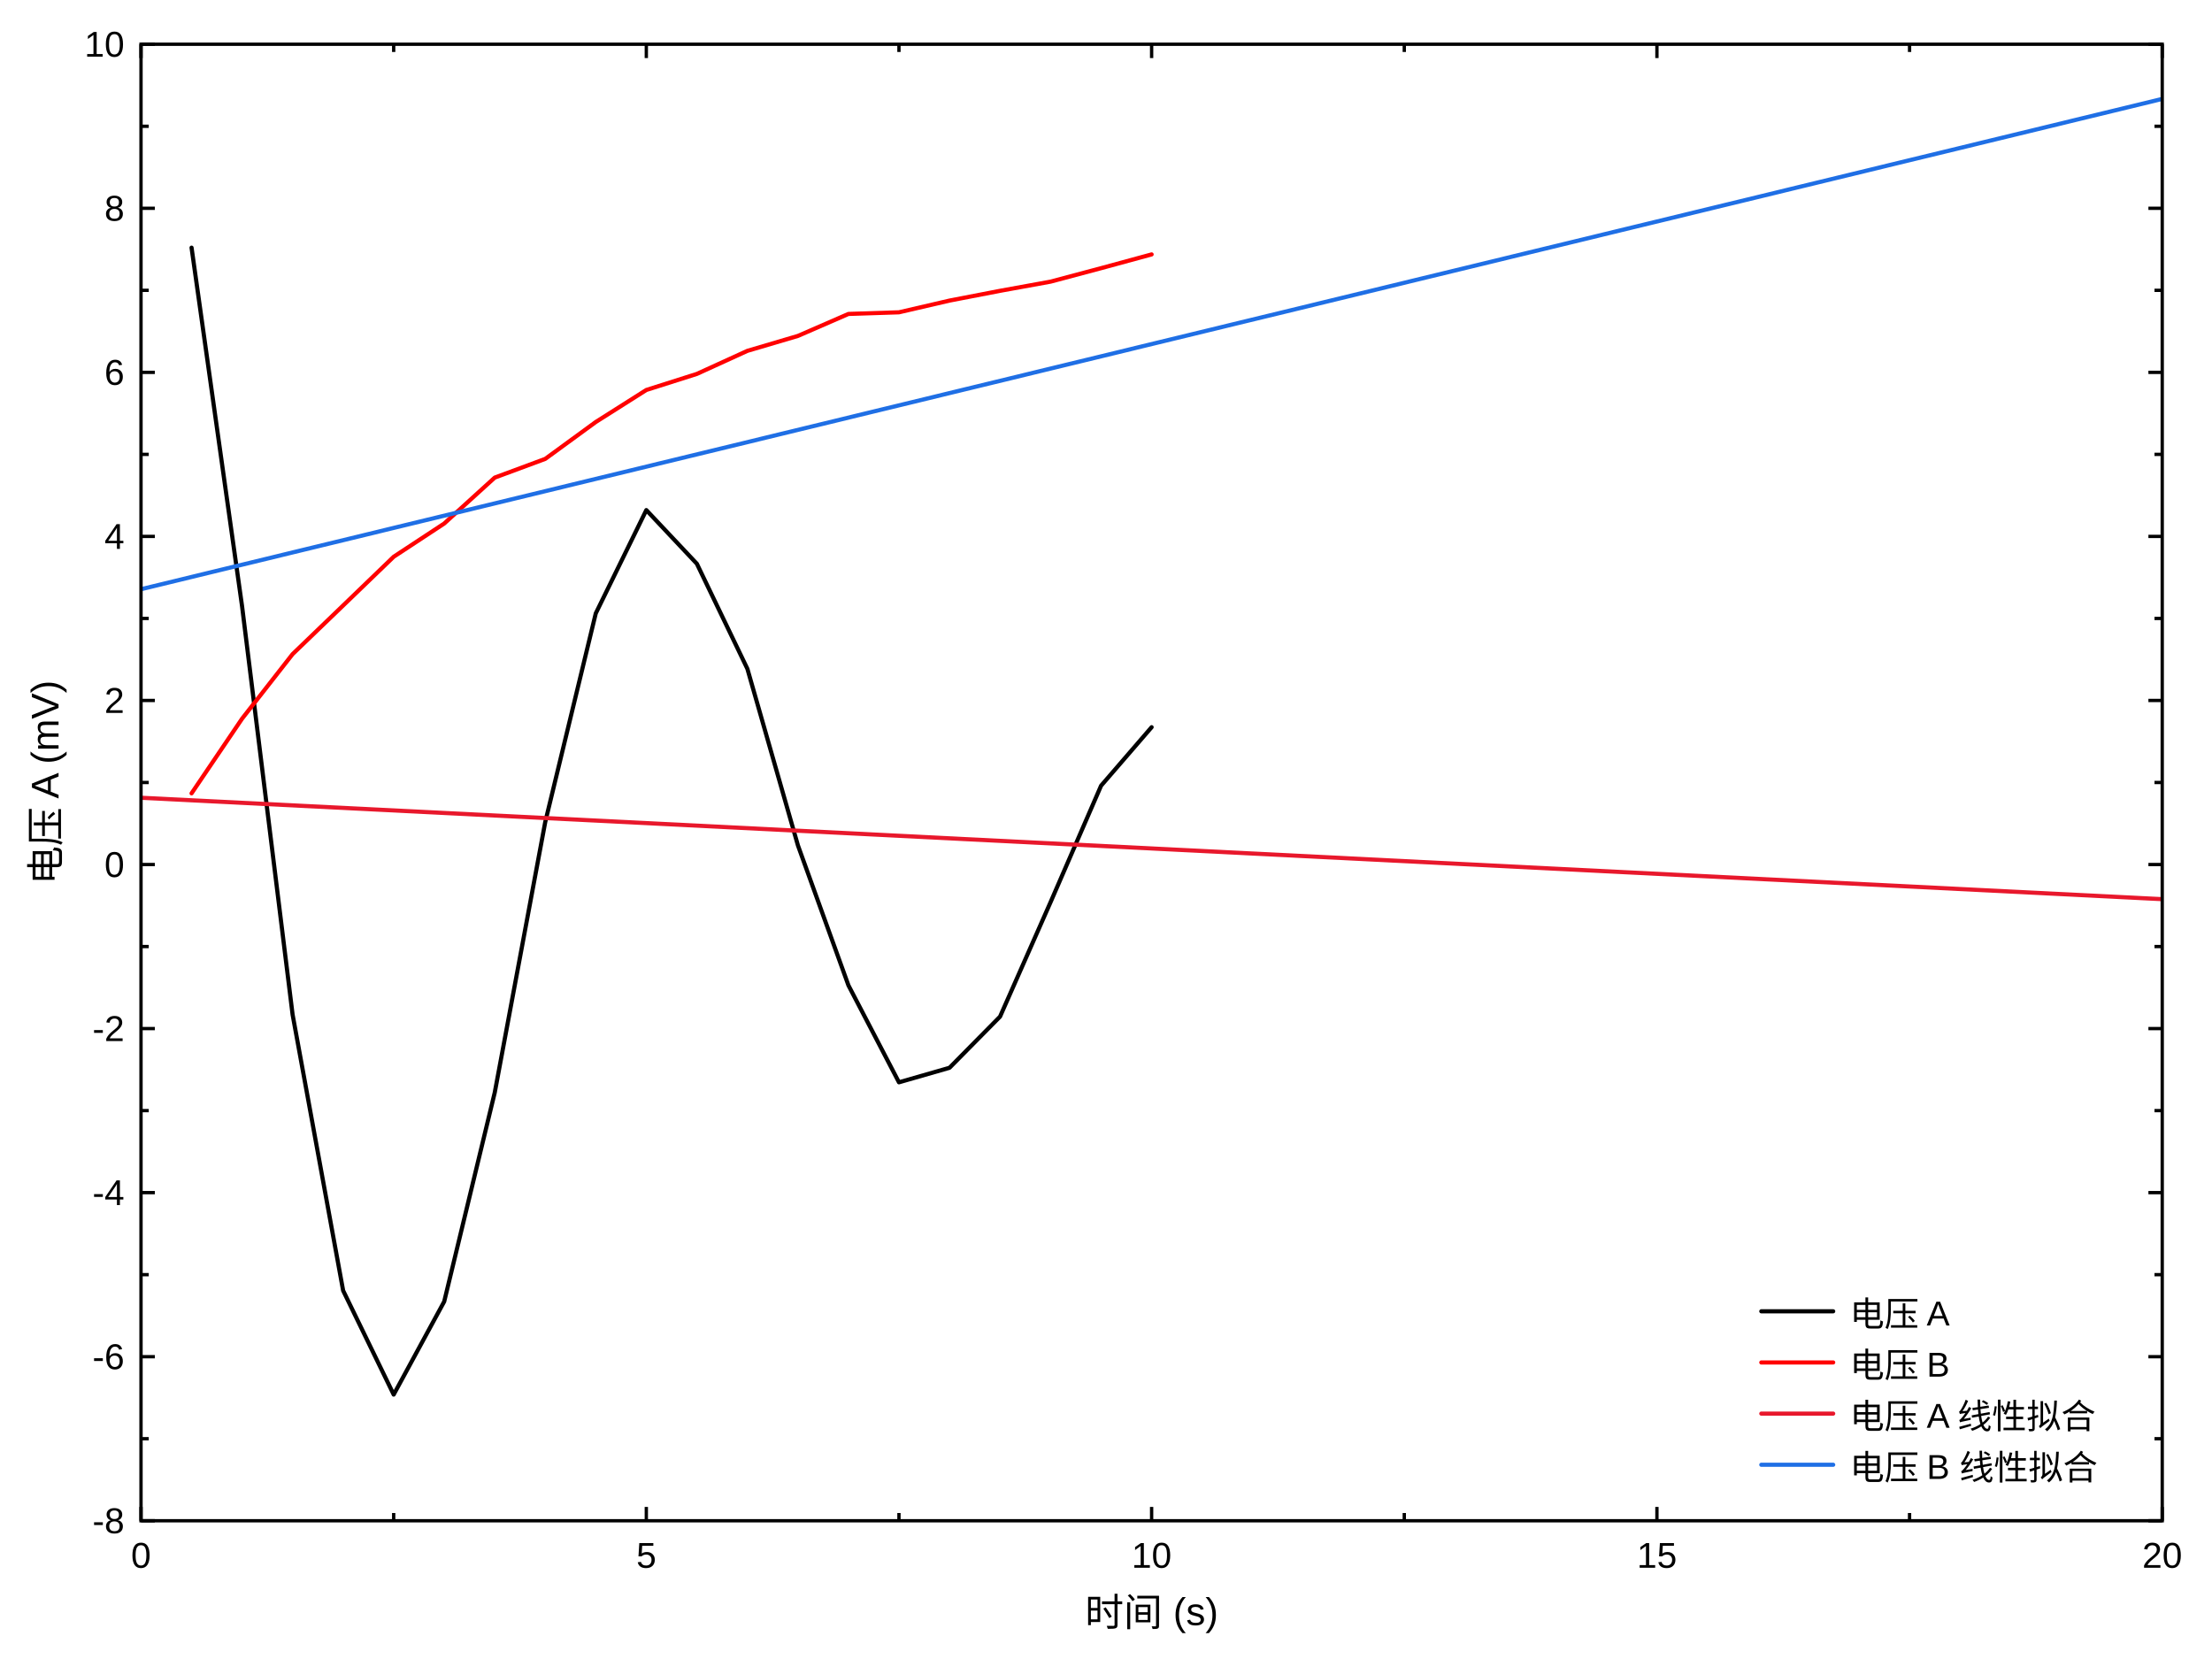
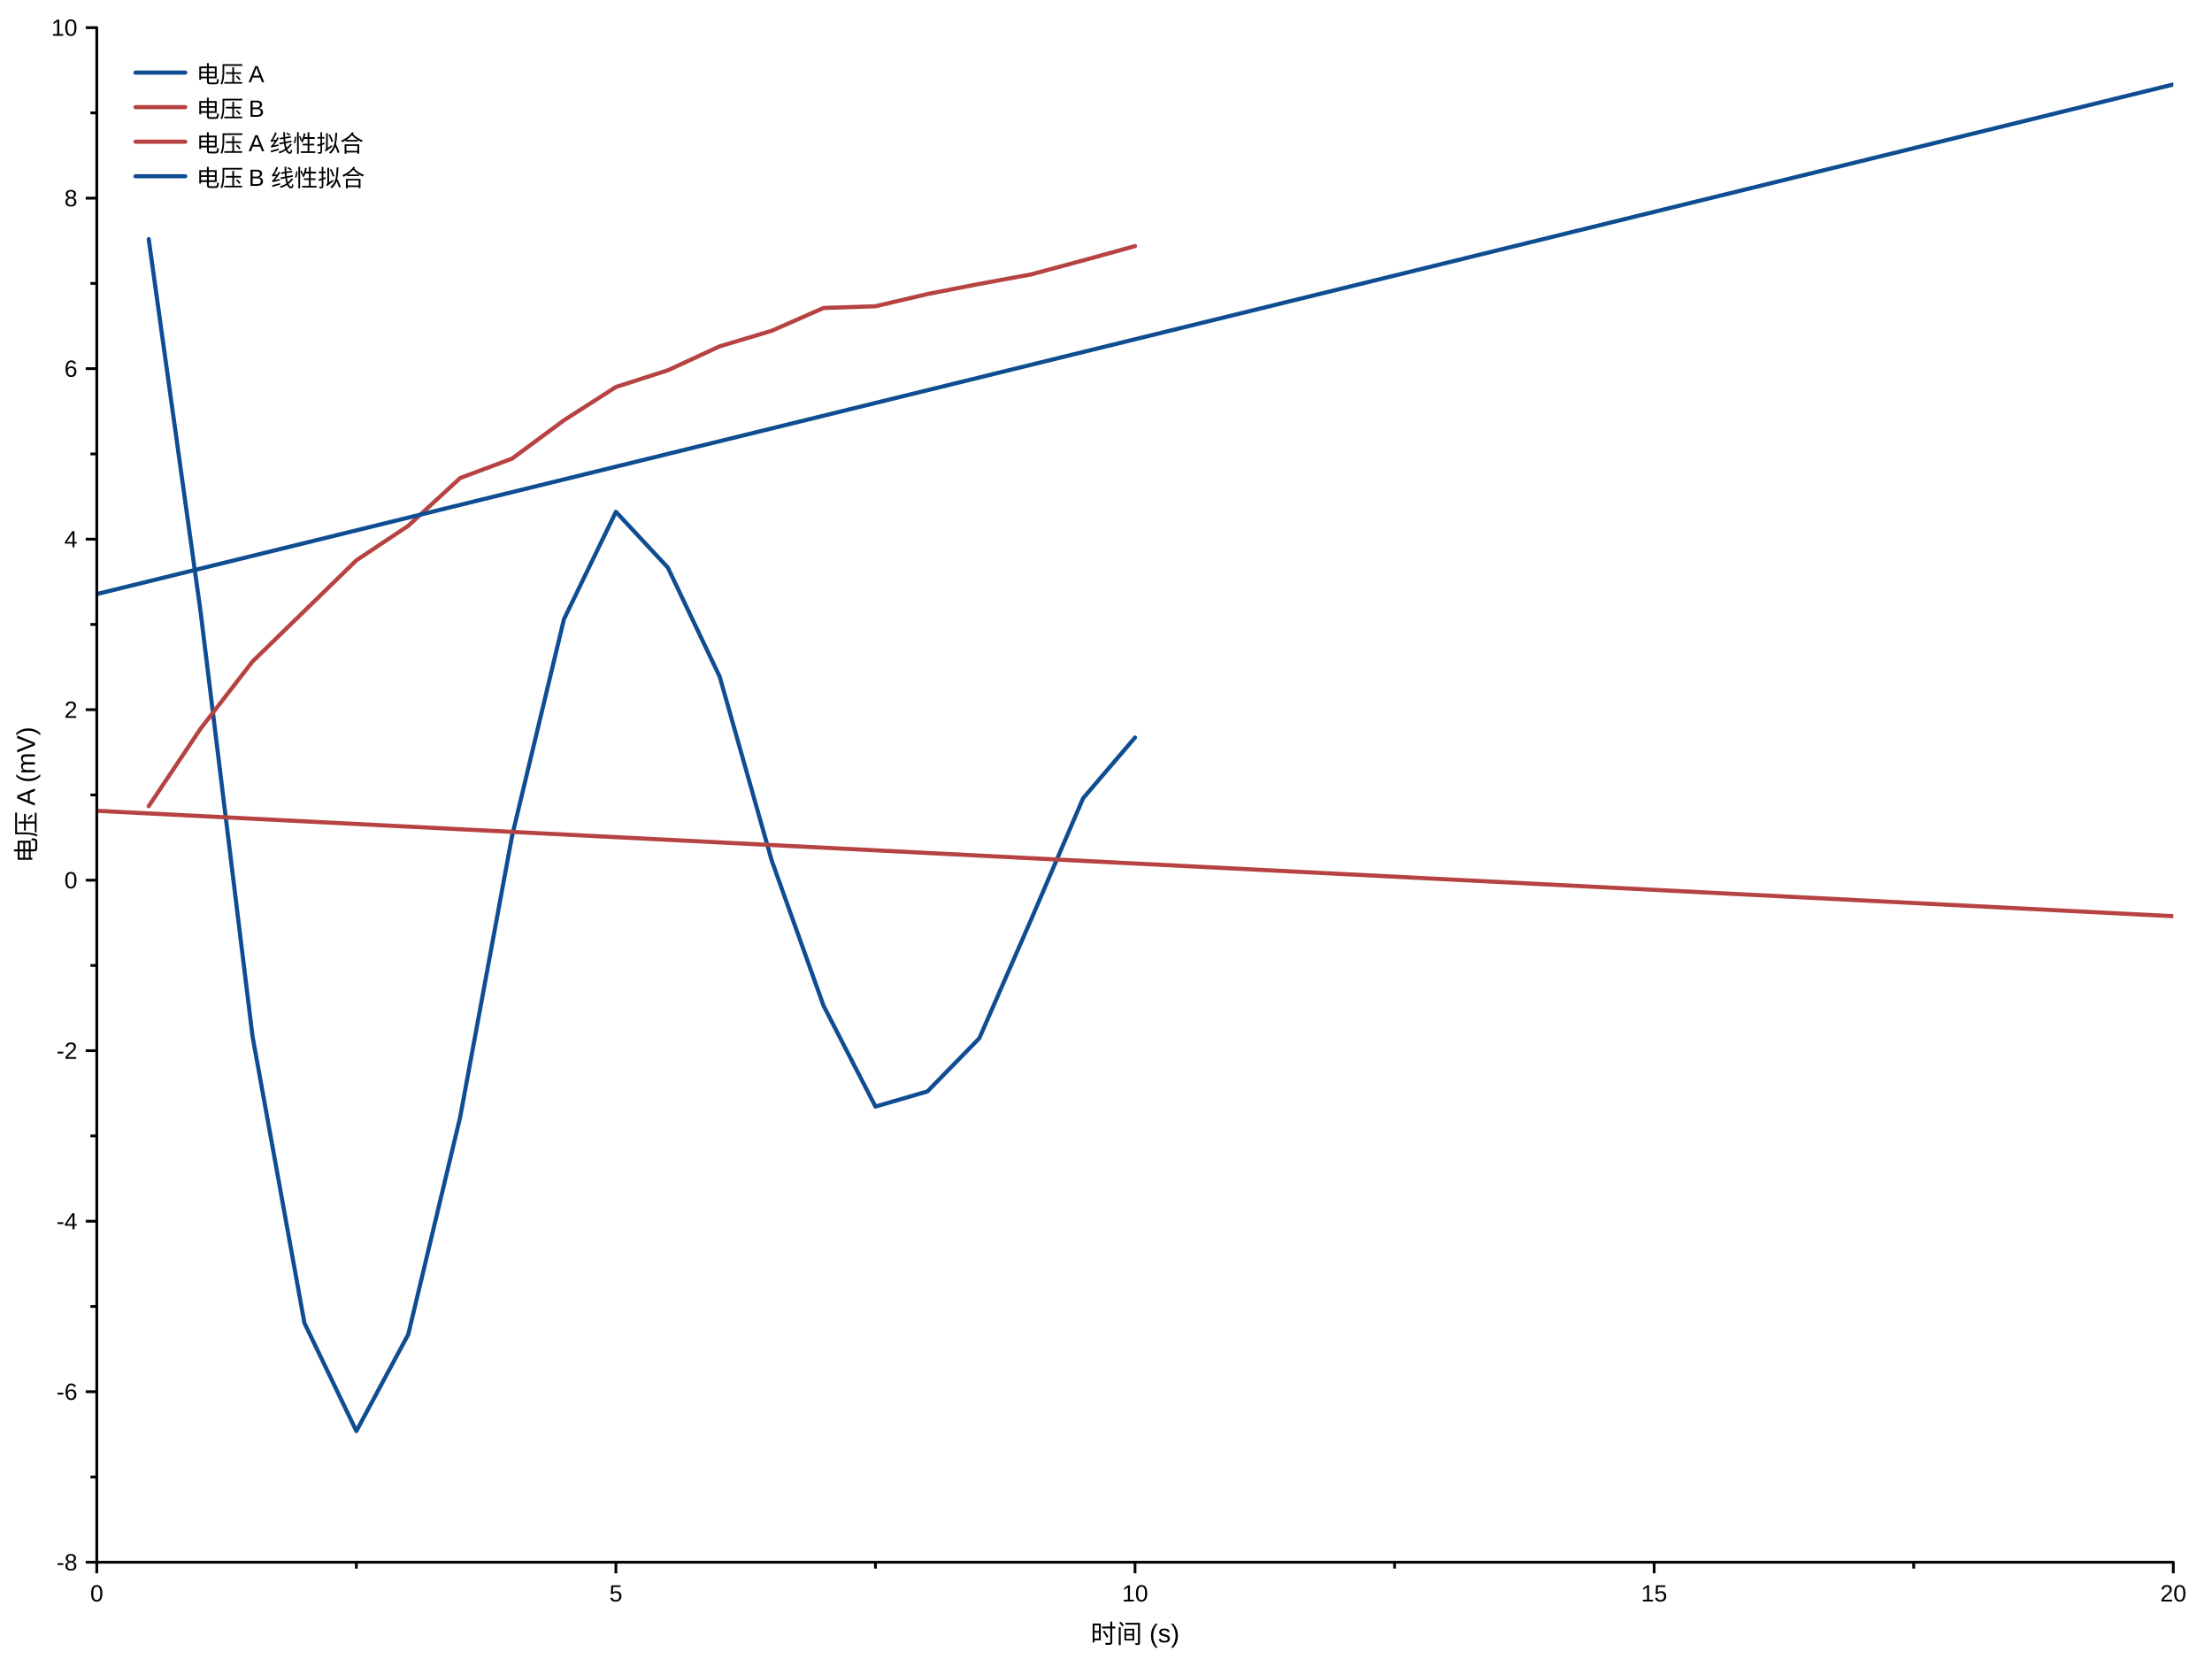
<svg xmlns="http://www.w3.org/2000/svg" width="800" height="600" viewBox="0 0 800 600" font-family="Arial, 'Microsoft YaHei', 'PingFang SC', 'Noto Sans CJK SC', sans-serif">
  <defs>
    <clipPath id="clip2">
-       <rect x="51" y="16" width="731" height="534" />
+       <rect x="35" y="10" width="751" height="555" />
    </clipPath>
  </defs>
  <rect x="0.00" y="0.00" width="800.00" height="600.00" fill="#ffffff" />
  <g clip-path="url(#clip2)">
-     <path d="M69.28,89.57L87.55,219.28L105.82,366.93L124.10,466.76L142.38,504.37L160.65,470.73L178.93,395.14L197.20,297.27L215.47,221.83L233.75,184.48L252.03,203.88L270.30,241.88L288.58,305.75L306.85,356.37L325.12,391.43L343.40,386.18L361.68,367.67L379.95,326.28L398.22,284.16L416.50,263.00" fill="none" stroke="#000000" stroke-width="1.5" stroke-linejoin="round" stroke-linecap="round" />
-     <path d="M69.28,286.92L87.55,259.92L105.82,236.57L124.10,218.98L142.38,201.36L160.65,189.34L178.93,172.73L197.20,165.96L215.47,152.62L233.75,141.04L252.03,135.23L270.30,126.89L288.58,121.49L306.85,113.54L325.12,112.95L343.40,108.71L361.68,105.18L379.95,101.86L398.22,96.99L416.50,92.01" fill="none" stroke="#ff0000" stroke-width="1.5" stroke-linejoin="round" stroke-linecap="round" />
-     <path d="M51.00,288.52L54.67,288.70L58.35,288.88L62.02,289.07L65.69,289.25L69.37,289.44L73.04,289.62L76.71,289.81L80.39,289.99L84.06,290.17L87.73,290.36L91.41,290.54L95.08,290.73L98.75,290.91L102.43,291.10L106.10,291.28L109.77,291.47L113.45,291.65L117.12,291.83L120.79,292.02L124.47,292.20L128.14,292.39L131.81,292.57L135.49,292.76L139.16,292.94L142.83,293.12L146.51,293.31L150.18,293.49L153.85,293.68L157.53,293.86L161.20,294.05L164.87,294.23L168.55,294.41L172.22,294.60L175.89,294.78L179.57,294.97L183.24,295.15L186.91,295.34L190.59,295.52L194.26,295.70L197.93,295.89L201.61,296.07L205.28,296.26L208.95,296.44L212.63,296.63L216.30,296.81L219.97,296.99L223.65,297.18L227.32,297.36L230.99,297.55L234.67,297.73L238.34,297.92L242.02,298.10L245.69,298.28L249.36,298.47L253.04,298.65L256.71,298.84L260.38,299.02L264.06,299.21L267.73,299.39L271.40,299.57L275.08,299.76L278.75,299.94L282.42,300.13L286.10,300.31L289.77,300.50L293.44,300.68L297.12,300.86L300.79,301.05L304.46,301.23L308.14,301.42L311.81,301.60L315.48,301.79L319.16,301.97L322.83,302.16L326.50,302.34L330.18,302.52L333.85,302.71L337.52,302.89L341.20,303.08L344.87,303.26L348.54,303.45L352.22,303.63L355.89,303.81L359.56,304.00L363.24,304.18L366.91,304.37L370.58,304.55L374.26,304.74L377.93,304.92L381.60,305.10L385.28,305.29L388.95,305.47L392.62,305.66L396.30,305.84L399.97,306.03L403.64,306.21L407.32,306.39L410.99,306.58L414.66,306.76L418.34,306.95L422.01,307.13L425.68,307.32L429.36,307.50L433.03,307.68L436.70,307.87L440.38,308.05L444.05,308.24L447.72,308.42L451.40,308.61L455.07,308.79L458.74,308.97L462.42,309.16L466.09,309.34L469.76,309.53L473.44,309.71L477.11,309.90L480.78,310.08L484.46,310.26L488.13,310.45L491.80,310.63L495.48,310.82L499.15,311.00L502.82,311.19L506.50,311.37L510.17,311.55L513.84,311.74L517.52,311.92L521.19,312.11L524.86,312.29L528.54,312.48L532.21,312.66L535.88,312.84L539.56,313.03L543.23,313.21L546.90,313.40L550.58,313.58L554.25,313.77L557.92,313.95L561.60,314.14L565.27,314.32L568.94,314.50L572.62,314.69L576.29,314.87L579.96,315.06L583.64,315.24L587.31,315.43L590.98,315.61L594.66,315.79L598.33,315.98L602.01,316.16L605.68,316.35L609.35,316.53L613.03,316.72L616.70,316.90L620.37,317.08L624.05,317.27L627.72,317.45L631.39,317.64L635.07,317.82L638.74,318.01L642.41,318.19L646.09,318.37L649.76,318.56L653.43,318.74L657.11,318.93L660.78,319.11L664.45,319.30L668.13,319.48L671.80,319.66L675.47,319.85L679.15,320.03L682.82,320.22L686.49,320.40L690.17,320.59L693.84,320.77L697.51,320.95L701.19,321.14L704.86,321.32L708.53,321.51L712.21,321.69L715.88,321.88L719.55,322.06L723.23,322.24L726.90,322.43L730.57,322.61L734.25,322.80L737.92,322.98L741.59,323.17L745.27,323.35L748.94,323.53L752.61,323.72L756.29,323.90L759.96,324.09L763.63,324.27L767.31,324.46L770.98,324.64L774.65,324.83L778.33,325.01L782.00,325.19" fill="none" stroke="#e8182c" stroke-width="1.5" stroke-linejoin="round" stroke-linecap="round" />
-     <path d="M51.00,213.10L54.67,212.21L58.35,211.32L62.02,210.43L65.69,209.54L69.37,208.64L73.04,207.75L76.71,206.86L80.39,205.97L84.06,205.08L87.73,204.19L91.41,203.30L95.08,202.41L98.75,201.52L102.43,200.62L106.10,199.73L109.77,198.84L113.45,197.95L117.12,197.06L120.79,196.17L124.47,195.28L128.14,194.39L131.81,193.50L135.49,192.61L139.16,191.71L142.83,190.82L146.51,189.93L150.18,189.04L153.85,188.15L157.53,187.26L161.20,186.37L164.87,185.48L168.55,184.59L172.22,183.69L175.89,182.80L179.57,181.91L183.24,181.02L186.91,180.13L190.59,179.24L194.26,178.35L197.93,177.46L201.61,176.57L205.28,175.67L208.95,174.78L212.63,173.89L216.30,173.00L219.97,172.11L223.65,171.22L227.32,170.33L230.99,169.44L234.67,168.55L238.34,167.65L242.02,166.76L245.69,165.87L249.36,164.98L253.04,164.09L256.71,163.20L260.38,162.31L264.06,161.42L267.73,160.53L271.40,159.64L275.08,158.74L278.75,157.85L282.42,156.96L286.10,156.07L289.77,155.18L293.44,154.29L297.12,153.40L300.79,152.51L304.46,151.62L308.14,150.72L311.81,149.83L315.48,148.94L319.16,148.05L322.83,147.16L326.50,146.27L330.18,145.38L333.85,144.49L337.52,143.60L341.20,142.70L344.87,141.81L348.54,140.92L352.22,140.03L355.89,139.14L359.56,138.25L363.24,137.36L366.91,136.47L370.58,135.58L374.26,134.68L377.93,133.79L381.60,132.90L385.28,132.01L388.95,131.12L392.62,130.23L396.30,129.34L399.97,128.45L403.64,127.56L407.32,126.67L410.99,125.77L414.66,124.88L418.34,123.99L422.01,123.10L425.68,122.21L429.36,121.32L433.03,120.43L436.70,119.54L440.38,118.65L444.05,117.75L447.72,116.86L451.40,115.97L455.07,115.08L458.74,114.19L462.42,113.30L466.09,112.41L469.76,111.52L473.44,110.63L477.11,109.73L480.78,108.84L484.46,107.95L488.13,107.06L491.80,106.17L495.48,105.28L499.15,104.39L502.82,103.50L506.50,102.61L510.17,101.71L513.84,100.82L517.52,99.93L521.19,99.04L524.86,98.15L528.54,97.26L532.21,96.37L535.88,95.48L539.56,94.59L543.23,93.70L546.90,92.80L550.58,91.91L554.25,91.02L557.92,90.13L561.60,89.24L565.27,88.35L568.94,87.46L572.62,86.57L576.29,85.68L579.96,84.78L583.64,83.89L587.31,83.00L590.98,82.11L594.66,81.22L598.33,80.33L602.01,79.44L605.68,78.55L609.35,77.66L613.03,76.76L616.70,75.87L620.37,74.98L624.05,74.09L627.72,73.20L631.39,72.31L635.07,71.42L638.74,70.53L642.41,69.64L646.09,68.74L649.76,67.85L653.43,66.96L657.11,66.07L660.78,65.18L664.45,64.29L668.13,63.40L671.80,62.51L675.47,61.62L679.15,60.73L682.82,59.83L686.49,58.94L690.17,58.05L693.84,57.16L697.51,56.27L701.19,55.38L704.86,54.49L708.53,53.60L712.21,52.71L715.88,51.81L719.55,50.92L723.23,50.03L726.90,49.14L730.57,48.25L734.25,47.36L737.92,46.47L741.59,45.58L745.27,44.69L748.94,43.79L752.61,42.90L756.29,42.01L759.96,41.12L763.63,40.23L767.31,39.34L770.98,38.45L774.65,37.56L778.33,36.67L782.00,35.77" fill="none" stroke="#1f6fe5" stroke-width="1.5" stroke-linejoin="round" stroke-linecap="round" />
+     <path d="M53.78,86.47L72.55,221.27L91.32,374.73L110.10,478.48L128.88,517.58L147.65,482.61L166.42,404.05L185.20,302.33L203.97,223.92L222.75,185.10L241.53,205.27L260.30,244.77L279.08,311.15L297.85,363.75L316.62,400.20L335.40,394.74L354.18,375.50L372.95,332.49L391.72,288.70L410.50,266.72" fill="none" stroke="#0f4d92" stroke-width="1.5" stroke-linejoin="round" stroke-linecap="round" />
+     <path d="M53.78,291.57L72.55,263.51L91.32,239.25L110.10,220.96L128.88,202.65L147.65,190.16L166.42,172.89L185.20,165.86L203.97,151.99L222.75,139.96L241.53,133.92L260.30,125.25L279.08,119.64L297.85,111.38L316.62,110.76L335.40,106.35L354.18,102.69L372.95,99.23L391.72,94.18L410.50,89.00" fill="none" stroke="#b64342" stroke-width="1.5" stroke-linejoin="round" stroke-linecap="round" />
+     <path d="M35.00,293.23L38.77,293.42L42.55,293.62L46.32,293.81L50.10,294.00L53.87,294.19L57.64,294.38L61.42,294.57L65.19,294.77L68.96,294.96L72.74,295.15L76.51,295.34L80.29,295.53L84.06,295.72L87.83,295.91L91.61,296.11L95.38,296.30L99.16,296.49L102.93,296.68L106.70,296.87L110.48,297.06L114.25,297.26L118.03,297.45L121.80,297.64L125.57,297.83L129.35,298.02L133.12,298.21L136.89,298.41L140.67,298.60L144.44,298.79L148.22,298.98L151.99,299.17L155.76,299.36L159.54,299.55L163.31,299.75L167.09,299.94L170.86,300.13L174.63,300.32L178.41,300.51L182.18,300.70L185.95,300.90L189.73,301.09L193.50,301.28L197.28,301.47L201.05,301.66L204.82,301.85L208.60,302.04L212.37,302.24L216.15,302.43L219.92,302.62L223.69,302.81L227.47,303.00L231.24,303.19L235.02,303.39L238.79,303.58L242.56,303.77L246.34,303.96L250.11,304.15L253.88,304.34L257.66,304.53L261.43,304.73L265.21,304.92L268.98,305.11L272.75,305.30L276.53,305.49L280.30,305.68L284.08,305.88L287.85,306.07L291.62,306.26L295.40,306.45L299.17,306.64L302.94,306.83L306.72,307.03L310.49,307.22L314.27,307.41L318.04,307.60L321.81,307.79L325.59,307.98L329.36,308.17L333.14,308.37L336.91,308.56L340.68,308.75L344.46,308.94L348.23,309.13L352.01,309.32L355.78,309.52L359.55,309.71L363.33,309.90L367.10,310.09L370.87,310.28L374.65,310.47L378.42,310.66L382.20,310.86L385.97,311.05L389.74,311.24L393.52,311.43L397.29,311.62L401.07,311.81L404.84,312.01L408.61,312.20L412.39,312.39L416.16,312.58L419.93,312.77L423.71,312.96L427.48,313.16L431.26,313.35L435.03,313.54L438.80,313.73L442.58,313.92L446.35,314.11L450.13,314.30L453.90,314.50L457.67,314.69L461.45,314.88L465.22,315.07L468.99,315.26L472.77,315.45L476.54,315.65L480.32,315.84L484.09,316.03L487.86,316.22L491.64,316.41L495.41,316.60L499.19,316.79L502.96,316.99L506.73,317.18L510.51,317.37L514.28,317.56L518.06,317.75L521.83,317.94L525.60,318.14L529.38,318.33L533.15,318.52L536.92,318.71L540.70,318.90L544.47,319.09L548.25,319.28L552.02,319.48L555.79,319.67L559.57,319.86L563.34,320.05L567.12,320.24L570.89,320.43L574.66,320.63L578.44,320.82L582.21,321.01L585.98,321.20L589.76,321.39L593.53,321.58L597.31,321.78L601.08,321.97L604.85,322.16L608.63,322.35L612.40,322.54L616.18,322.73L619.95,322.92L623.72,323.12L627.50,323.31L631.27,323.50L635.05,323.69L638.82,323.88L642.59,324.07L646.37,324.27L650.14,324.46L653.91,324.65L657.69,324.84L661.46,325.03L665.24,325.22L669.01,325.41L672.78,325.61L676.56,325.80L680.33,325.99L684.11,326.18L687.88,326.37L691.65,326.56L695.43,326.76L699.20,326.95L702.97,327.14L706.75,327.33L710.52,327.52L714.30,327.71L718.07,327.90L721.84,328.10L725.62,328.29L729.39,328.48L733.17,328.67L736.94,328.86L740.71,329.05L744.49,329.25L748.26,329.44L752.04,329.63L755.81,329.82L759.58,330.01L763.36,330.20L767.13,330.40L770.90,330.59L774.68,330.78L778.45,330.97L782.23,331.16L786.00,331.35" fill="none" stroke="#b64342" stroke-width="1.5" stroke-linejoin="round" stroke-linecap="round" />
+     <path d="M35.00,214.85L38.77,213.93L42.55,213.00L46.32,212.07L50.10,211.15L53.87,210.22L57.64,209.29L61.42,208.37L65.19,207.44L68.96,206.52L72.74,205.59L76.51,204.66L80.29,203.74L84.06,202.81L87.83,201.89L91.61,200.96L95.38,200.03L99.16,199.11L102.93,198.18L106.70,197.25L110.48,196.33L114.25,195.40L118.03,194.48L121.80,193.55L125.57,192.62L129.35,191.70L133.12,190.77L136.89,189.85L140.67,188.92L144.44,187.99L148.22,187.07L151.99,186.14L155.76,185.22L159.54,184.29L163.31,183.36L167.09,182.44L170.86,181.51L174.63,180.58L178.41,179.66L182.18,178.73L185.95,177.81L189.73,176.88L193.50,175.95L197.28,175.03L201.05,174.10L204.82,173.18L208.60,172.25L212.37,171.32L216.15,170.40L219.92,169.47L223.69,168.54L227.47,167.62L231.24,166.69L235.02,165.77L238.79,164.84L242.56,163.91L246.34,162.99L250.11,162.06L253.88,161.14L257.66,160.21L261.43,159.28L265.21,158.36L268.98,157.43L272.75,156.51L276.53,155.58L280.30,154.65L284.08,153.73L287.85,152.80L291.62,151.87L295.40,150.95L299.17,150.02L302.94,149.10L306.72,148.17L310.49,147.24L314.27,146.32L318.04,145.39L321.81,144.47L325.59,143.54L329.36,142.61L333.14,141.69L336.91,140.76L340.68,139.84L344.46,138.91L348.23,137.98L352.01,137.06L355.78,136.13L359.55,135.20L363.33,134.28L367.10,133.35L370.87,132.43L374.65,131.50L378.42,130.57L382.20,129.65L385.97,128.72L389.74,127.80L393.52,126.87L397.29,125.94L401.07,125.02L404.84,124.09L408.61,123.16L412.39,122.24L416.16,121.31L419.93,120.39L423.71,119.46L427.48,118.53L431.26,117.61L435.03,116.68L438.80,115.76L442.58,114.83L446.35,113.90L450.13,112.98L453.90,112.05L457.67,111.13L461.45,110.20L465.22,109.27L468.99,108.35L472.77,107.42L476.54,106.49L480.32,105.57L484.09,104.64L487.86,103.72L491.64,102.79L495.41,101.86L499.19,100.94L502.96,100.01L506.73,99.09L510.51,98.16L514.28,97.23L518.06,96.31L521.83,95.38L525.60,94.46L529.38,93.53L533.15,92.60L536.92,91.68L540.70,90.75L544.47,89.82L548.25,88.90L552.02,87.97L555.79,87.05L559.57,86.12L563.34,85.19L567.12,84.27L570.89,83.34L574.66,82.42L578.44,81.49L582.21,80.56L585.98,79.64L589.76,78.71L593.53,77.78L597.31,76.86L601.08,75.93L604.85,75.01L608.63,74.08L612.40,73.15L616.18,72.23L619.95,71.30L623.72,70.38L627.50,69.45L631.27,68.52L635.05,67.60L638.82,66.67L642.59,65.75L646.37,64.82L650.14,63.89L653.91,62.97L657.69,62.04L661.46,61.11L665.24,60.19L669.01,59.26L672.78,58.34L676.56,57.41L680.33,56.48L684.11,55.56L687.88,54.63L691.65,53.71L695.43,52.78L699.20,51.85L702.97,50.93L706.75,50.00L710.52,49.07L714.30,48.15L718.07,47.22L721.84,46.30L725.62,45.37L729.39,44.44L733.17,43.52L736.94,42.59L740.71,41.67L744.49,40.74L748.26,39.81L752.04,38.89L755.81,37.96L759.58,37.04L763.36,36.11L767.13,35.18L770.90,34.26L774.68,33.33L778.45,32.40L782.23,31.48L786.00,30.55" fill="none" stroke="#0f4d92" stroke-width="1.5" stroke-linejoin="round" stroke-linecap="round" />
  </g>
-   <rect x="51.00" y="16.00" width="731.00" height="534.00" fill="none" stroke="#000000" stroke-width="1.2" />
-   <text x="51.00" y="562.50" text-anchor="middle" dominant-baseline="central" font-size="13" fill="#000000">0</text>
-   <text x="233.75" y="562.50" text-anchor="middle" dominant-baseline="central" font-size="13" fill="#000000">5</text>
-   <text x="416.50" y="562.50" text-anchor="middle" dominant-baseline="central" font-size="13" fill="#000000">10</text>
-   <text x="599.25" y="562.50" text-anchor="middle" dominant-baseline="central" font-size="13" fill="#000000">15</text>
-   <text x="782.00" y="562.50" text-anchor="middle" dominant-baseline="central" font-size="13" fill="#000000">20</text>
-   <text x="45.00" y="550.00" text-anchor="end" dominant-baseline="central" font-size="13" fill="#000000">-8</text>
-   <text x="45.00" y="490.67" text-anchor="end" dominant-baseline="central" font-size="13" fill="#000000">-6</text>
-   <text x="45.00" y="431.33" text-anchor="end" dominant-baseline="central" font-size="13" fill="#000000">-4</text>
-   <text x="45.00" y="372.00" text-anchor="end" dominant-baseline="central" font-size="13" fill="#000000">-2</text>
-   <text x="45.00" y="312.67" text-anchor="end" dominant-baseline="central" font-size="13" fill="#000000">0</text>
-   <text x="45.00" y="253.33" text-anchor="end" dominant-baseline="central" font-size="13" fill="#000000">2</text>
-   <text x="45.00" y="194.00" text-anchor="end" dominant-baseline="central" font-size="13" fill="#000000">4</text>
-   <text x="45.00" y="134.67" text-anchor="end" dominant-baseline="central" font-size="13" fill="#000000">6</text>
-   <text x="45.00" y="75.33" text-anchor="end" dominant-baseline="central" font-size="13" fill="#000000">8</text>
-   <text x="45.00" y="16.00" text-anchor="end" dominant-baseline="central" font-size="13" fill="#000000">10</text>
-   <path d="M51.00,550.00L51.00,545.00M51.00,16.00L51.00,21.00M233.75,550.00L233.75,545.00M233.75,16.00L233.75,21.00M416.50,550.00L416.50,545.00M416.50,16.00L416.50,21.00M599.25,550.00L599.25,545.00M599.25,16.00L599.25,21.00M782.00,550.00L782.00,545.00M782.00,16.00L782.00,21.00M142.38,550.00L142.38,547.20M142.38,16.00L142.38,18.80M325.12,550.00L325.12,547.20M325.12,16.00L325.12,18.80M507.88,550.00L507.88,547.20M507.88,16.00L507.88,18.80M690.62,550.00L690.62,547.20M690.62,16.00L690.62,18.80M51.00,550.00L56.00,550.00M782.00,550.00L777.00,550.00M51.00,490.67L56.00,490.67M782.00,490.67L777.00,490.67M51.00,431.33L56.00,431.33M782.00,431.33L777.00,431.33M51.00,372.00L56.00,372.00M782.00,372.00L777.00,372.00M51.00,312.67L56.00,312.67M782.00,312.67L777.00,312.67M51.00,253.33L56.00,253.33M782.00,253.33L777.00,253.33M51.00,194.00L56.00,194.00M782.00,194.00L777.00,194.00M51.00,134.67L56.00,134.67M782.00,134.67L777.00,134.67M51.00,75.33L56.00,75.33M782.00,75.33L777.00,75.33M51.00,16.00L56.00,16.00M782.00,16.00L777.00,16.00M51.00,520.33L53.80,520.33M782.00,520.33L779.20,520.33M51.00,461.00L53.80,461.00M782.00,461.00L779.20,461.00M51.00,401.67L53.80,401.67M782.00,401.67L779.20,401.67M51.00,342.33L53.80,342.33M782.00,342.33L779.20,342.33M51.00,283.00L53.80,283.00M782.00,283.00L779.20,283.00M51.00,223.67L53.80,223.67M782.00,223.67L779.20,223.67M51.00,164.33L53.80,164.33M782.00,164.33L779.20,164.33M51.00,105.00L53.80,105.00M782.00,105.00L779.20,105.00M51.00,45.67L53.80,45.67M782.00,45.67L779.20,45.67" fill="none" stroke="#000000" stroke-width="1.2" />
-   <text x="416.50" y="582.00" text-anchor="middle" dominant-baseline="central" font-size="14" fill="#000000">时间 (s)</text>
-   <text transform="translate(15.44,283.00) rotate(-90)" text-anchor="middle" dominant-baseline="central" font-size="14" fill="#000000">电压 A (mV)</text>
-   <rect x="633.00" y="463.00" width="138.00" height="78.00" fill="#ffffff" />
-   <path d="M637.00,474.25L663.00,474.25" fill="none" stroke="#000000" stroke-width="1.5" stroke-linejoin="round" stroke-linecap="round" />
-   <text x="669.00" y="474.25" text-anchor="start" dominant-baseline="central" font-size="12.5" fill="#000000">电压 A</text>
-   <path d="M637.00,492.75L663.00,492.75" fill="none" stroke="#ff0000" stroke-width="1.5" stroke-linejoin="round" stroke-linecap="round" />
-   <text x="669.00" y="492.75" text-anchor="start" dominant-baseline="central" font-size="12.5" fill="#000000">电压 B</text>
-   <path d="M637.00,511.25L663.00,511.25" fill="none" stroke="#e8182c" stroke-width="1.5" stroke-linejoin="round" stroke-linecap="round" />
-   <text x="669.00" y="511.25" text-anchor="start" dominant-baseline="central" font-size="12.5" fill="#000000">电压 A 线性拟合</text>
-   <path d="M637.00,529.75L663.00,529.75" fill="none" stroke="#1f6fe5" stroke-width="1.5" stroke-linejoin="round" stroke-linecap="round" />
-   <text x="669.00" y="529.75" text-anchor="start" dominant-baseline="central" font-size="12.5" fill="#000000">电压 B 线性拟合</text>
+   <path d="M35.00,10.00L35.00,565.00L786.00,565.00" fill="none" stroke="#000000" stroke-width="1" stroke-linejoin="round" stroke-linecap="round" />
+   <text x="35.00" y="576.25" text-anchor="middle" dominant-baseline="central" font-size="8.5" fill="#000000">0</text>
+   <text x="222.75" y="576.25" text-anchor="middle" dominant-baseline="central" font-size="8.5" fill="#000000">5</text>
+   <text x="410.50" y="576.25" text-anchor="middle" dominant-baseline="central" font-size="8.5" fill="#000000">10</text>
+   <text x="598.25" y="576.25" text-anchor="middle" dominant-baseline="central" font-size="8.5" fill="#000000">15</text>
+   <text x="786.00" y="576.25" text-anchor="middle" dominant-baseline="central" font-size="8.5" fill="#000000">20</text>
+   <text x="28.00" y="565.00" text-anchor="end" dominant-baseline="central" font-size="8.5" fill="#000000">-8</text>
+   <text x="28.00" y="503.33" text-anchor="end" dominant-baseline="central" font-size="8.5" fill="#000000">-6</text>
+   <text x="28.00" y="441.67" text-anchor="end" dominant-baseline="central" font-size="8.5" fill="#000000">-4</text>
+   <text x="28.00" y="380.00" text-anchor="end" dominant-baseline="central" font-size="8.5" fill="#000000">-2</text>
+   <text x="28.00" y="318.33" text-anchor="end" dominant-baseline="central" font-size="8.5" fill="#000000">0</text>
+   <text x="28.00" y="256.67" text-anchor="end" dominant-baseline="central" font-size="8.5" fill="#000000">2</text>
+   <text x="28.00" y="195.00" text-anchor="end" dominant-baseline="central" font-size="8.5" fill="#000000">4</text>
+   <text x="28.00" y="133.33" text-anchor="end" dominant-baseline="central" font-size="8.5" fill="#000000">6</text>
+   <text x="28.00" y="71.67" text-anchor="end" dominant-baseline="central" font-size="8.5" fill="#000000">8</text>
+   <text x="28.00" y="10.00" text-anchor="end" dominant-baseline="central" font-size="8.5" fill="#000000">10</text>
+   <path d="M35.00,565.00L35.00,569.00M222.75,565.00L222.75,569.00M410.50,565.00L410.50,569.00M598.25,565.00L598.25,569.00M786.00,565.00L786.00,569.00M128.88,565.00L128.88,567.30M316.62,565.00L316.62,567.30M504.38,565.00L504.38,567.30M692.12,565.00L692.12,567.30M35.00,565.00L31.00,565.00M35.00,503.33L31.00,503.33M35.00,441.67L31.00,441.67M35.00,380.00L31.00,380.00M35.00,318.33L31.00,318.33M35.00,256.67L31.00,256.67M35.00,195.00L31.00,195.00M35.00,133.33L31.00,133.33M35.00,71.67L31.00,71.67M35.00,10.00L31.00,10.00M35.00,534.17L32.70,534.17M35.00,472.50L32.70,472.50M35.00,410.83L32.70,410.83M35.00,349.17L32.70,349.17M35.00,287.50L32.70,287.50M35.00,225.83L32.70,225.83M35.00,164.17L32.70,164.17M35.00,102.50L32.70,102.50M35.00,40.83L32.70,40.83" fill="none" stroke="#000000" stroke-width="1" />
+   <text x="410.50" y="590.16" text-anchor="middle" dominant-baseline="central" font-size="9.33" fill="#000000">时间 (s)</text>
+   <text transform="translate(8.81,287.50) rotate(-90)" text-anchor="middle" dominant-baseline="central" font-size="9.33" fill="#000000">电压 A (mV)</text>
+   <rect x="45.00" y="18.00" width="99.28" height="54.00" fill="#ffffff" />
+   <path d="M49.00,26.25L67.00,26.25" fill="none" stroke="#0f4d92" stroke-width="1.5" stroke-linejoin="round" stroke-linecap="round" />
+   <text x="71.00" y="26.25" text-anchor="start" dominant-baseline="central" font-size="8.5" fill="#000000">电压 A</text>
+   <path d="M49.00,38.75L67.00,38.75" fill="none" stroke="#b64342" stroke-width="1.5" stroke-linejoin="round" stroke-linecap="round" />
+   <text x="71.00" y="38.75" text-anchor="start" dominant-baseline="central" font-size="8.5" fill="#000000">电压 B</text>
+   <path d="M49.00,51.25L67.00,51.25" fill="none" stroke="#b64342" stroke-width="1.5" stroke-linejoin="round" stroke-linecap="round" />
+   <text x="71.00" y="51.25" text-anchor="start" dominant-baseline="central" font-size="8.5" fill="#000000">电压 A 线性拟合</text>
+   <path d="M49.00,63.75L67.00,63.75" fill="none" stroke="#0f4d92" stroke-width="1.5" stroke-linejoin="round" stroke-linecap="round" />
+   <text x="71.00" y="63.75" text-anchor="start" dominant-baseline="central" font-size="8.5" fill="#000000">电压 B 线性拟合</text>
</svg>
